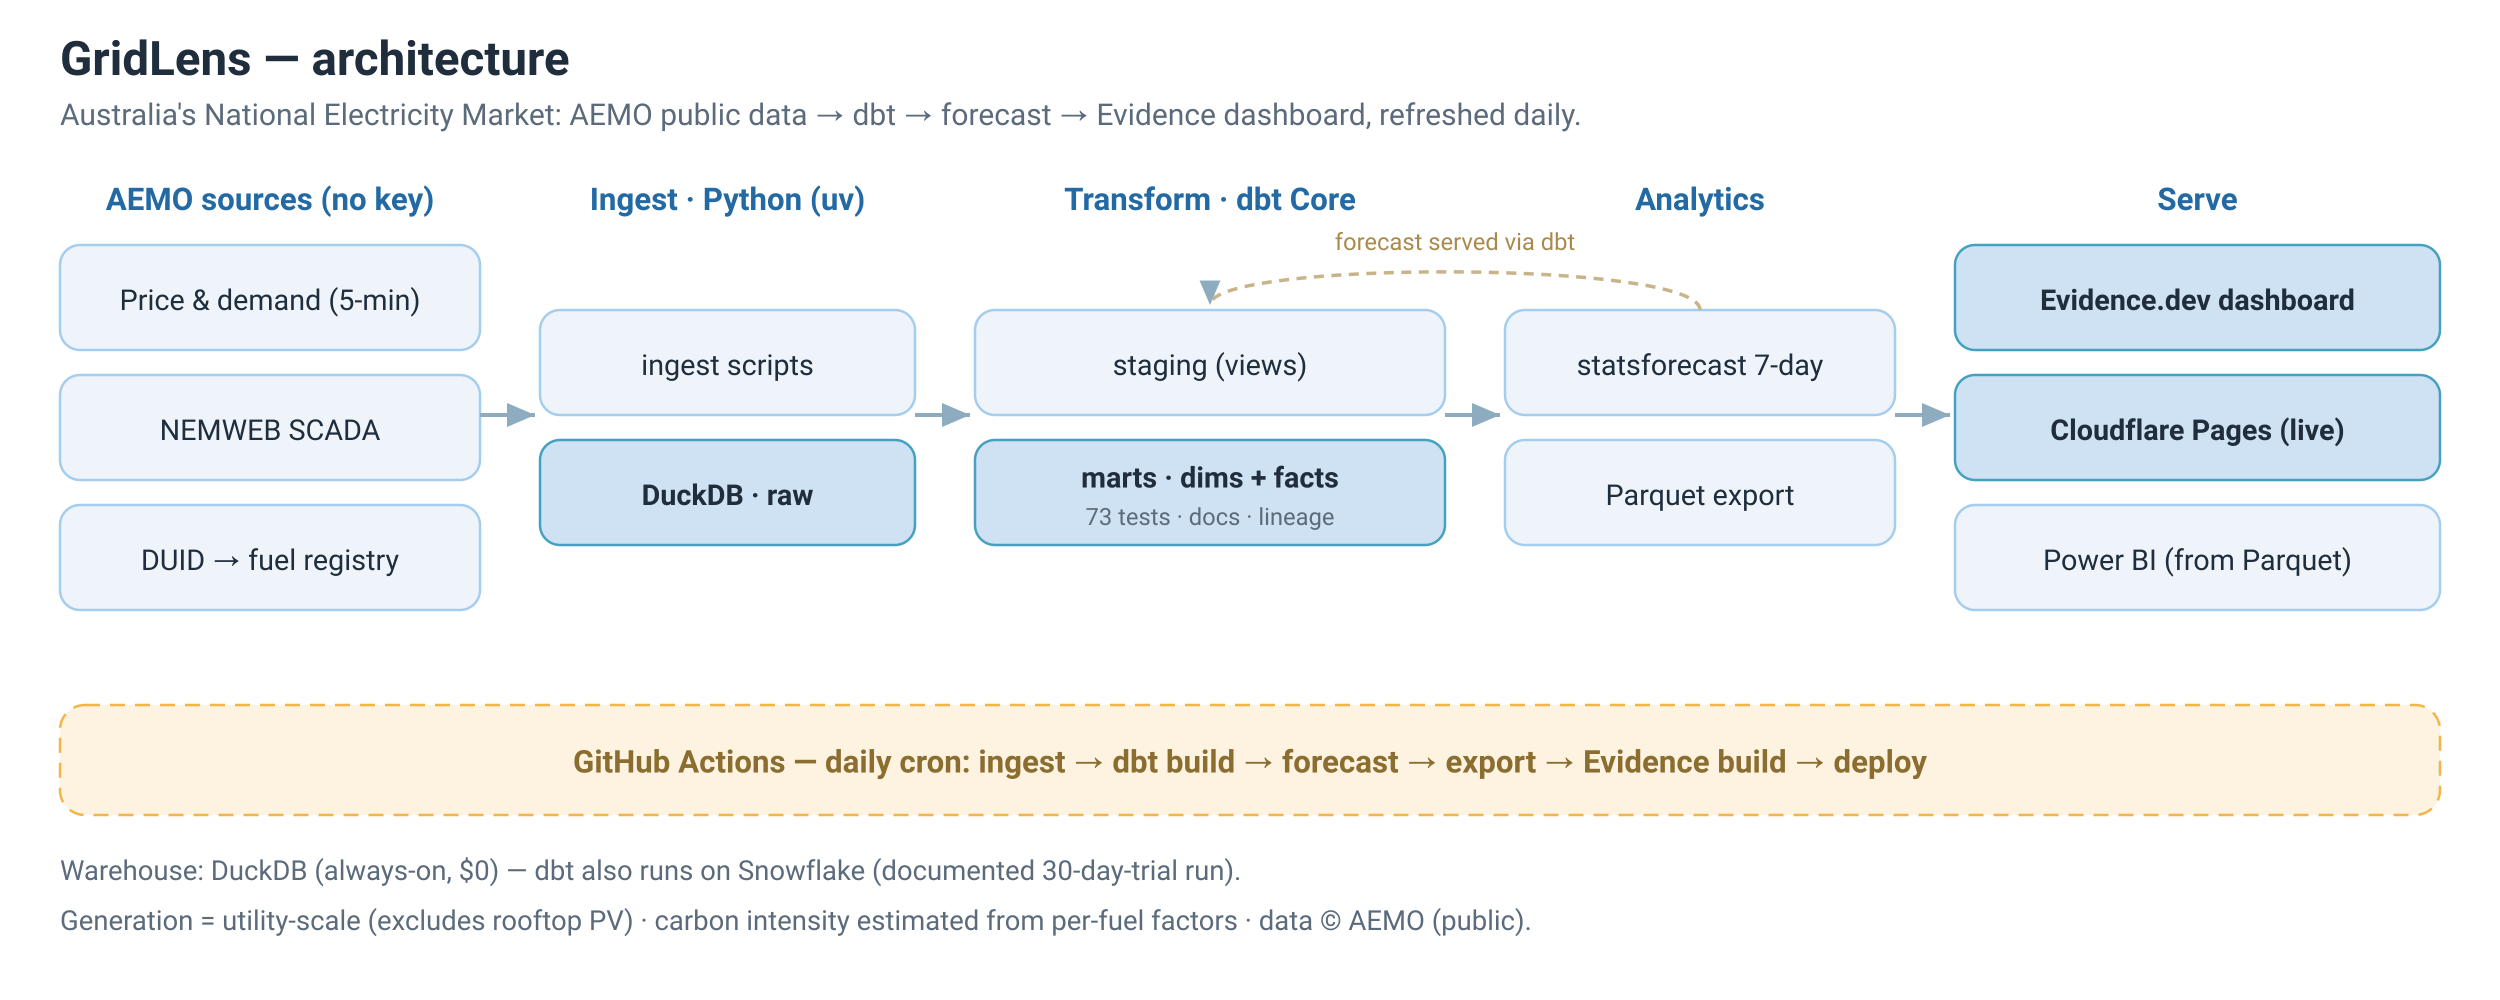
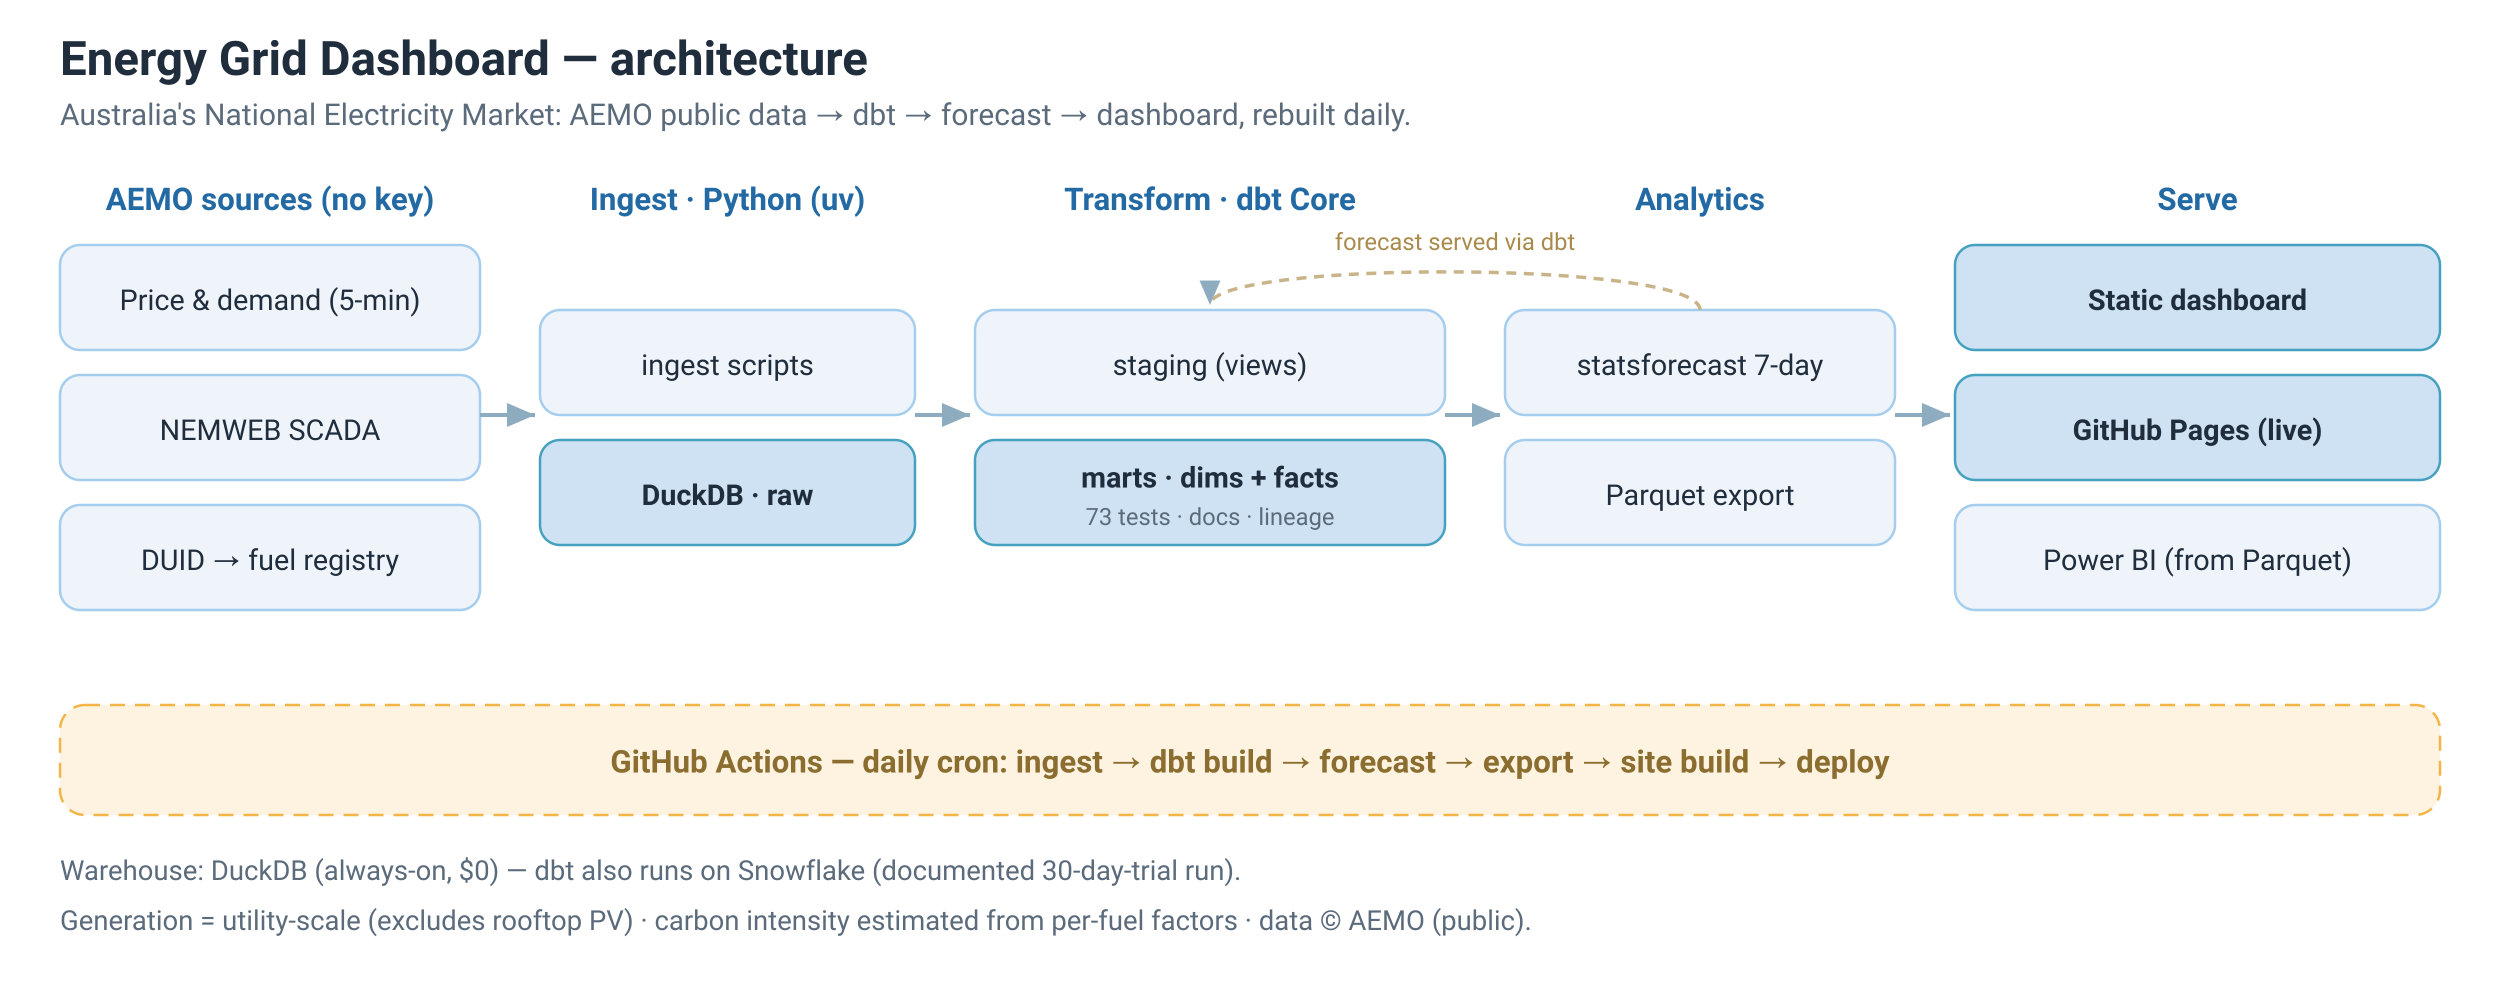
<svg xmlns="http://www.w3.org/2000/svg" viewBox="0 0 1000 400" font-family="-apple-system, BlinkMacSystemFont, Segoe UI, Roboto, Helvetica, Arial, sans-serif">
  <defs>
    <marker id="arrow" markerWidth="9" markerHeight="9" refX="7" refY="3" orient="auto" markerUnits="strokeWidth">
      <path d="M0,0 L7,3 L0,6 Z" fill="#8dacbf" />
    </marker>
  </defs>
  <rect x="0" y="0" width="1000" height="400" fill="#ffffff" />
-   <text x="24" y="30" font-size="19" font-weight="700" fill="#1f2d3d">GridLens — architecture</text>
-   <text x="24" y="50" font-size="12" fill="#5b6b7b">Australia's National Electricity Market: AEMO public data → dbt → forecast → Evidence dashboard, refreshed daily.</text>
+   <text x="24" y="30" font-size="19" font-weight="700" fill="#1f2d3d">Energy Grid Dashboard — architecture</text>
+   <text x="24" y="50" font-size="12" fill="#5b6b7b">Australia's National Electricity Market: AEMO public data → dbt → forecast → dashboard, rebuilt daily.</text>
  <text x="108" y="84" font-size="12.5" font-weight="600" fill="#236aa4" text-anchor="middle">AEMO sources (no key)</text>
  <text x="291" y="84" font-size="12.5" font-weight="600" fill="#236aa4" text-anchor="middle">Ingest · Python (uv)</text>
  <text x="484" y="84" font-size="12.5" font-weight="600" fill="#236aa4" text-anchor="middle">Transform · dbt Core</text>
  <text x="680" y="84" font-size="12.5" font-weight="600" fill="#236aa4" text-anchor="middle">Analytics</text>
  <text x="879" y="84" font-size="12.5" font-weight="600" fill="#236aa4" text-anchor="middle">Serve</text>
  <rect x="24" y="98" width="168" height="42" rx="8" fill="#eef4fa" stroke="#a5cdee" />
  <text x="108" y="124" font-size="11.5" fill="#1f2d3d" text-anchor="middle">Price &amp; demand (5-min)</text>
  <rect x="24" y="150" width="168" height="42" rx="8" fill="#eef4fa" stroke="#a5cdee" />
  <text x="108" y="176" font-size="11.5" fill="#1f2d3d" text-anchor="middle">NEMWEB SCADA</text>
  <rect x="24" y="202" width="168" height="42" rx="8" fill="#eef4fa" stroke="#a5cdee" />
  <text x="108" y="228" font-size="11.5" fill="#1f2d3d" text-anchor="middle">DUID → fuel registry</text>
  <rect x="216" y="124" width="150" height="42" rx="8" fill="#eef4fa" stroke="#a5cdee" />
  <text x="291" y="150" font-size="11.5" fill="#1f2d3d" text-anchor="middle">ingest scripts</text>
  <rect x="216" y="176" width="150" height="42" rx="8" fill="#cfe2f3" stroke="#45a1bf" />
  <text x="291" y="202" font-size="11.5" font-weight="600" fill="#1f2d3d" text-anchor="middle">DuckDB · raw</text>
  <rect x="390" y="124" width="188" height="42" rx="8" fill="#eef4fa" stroke="#a5cdee" />
  <text x="484" y="150" font-size="11.5" fill="#1f2d3d" text-anchor="middle">staging (views)</text>
  <rect x="390" y="176" width="188" height="42" rx="8" fill="#cfe2f3" stroke="#45a1bf" />
  <text x="484" y="195" font-size="11.5" font-weight="600" fill="#1f2d3d" text-anchor="middle">marts · dims + facts</text>
  <text x="484" y="210" font-size="9.5" fill="#5b6b7b" text-anchor="middle">73 tests · docs · lineage</text>
  <rect x="602" y="124" width="156" height="42" rx="8" fill="#eef4fa" stroke="#a5cdee" />
  <text x="680" y="150" font-size="11.5" fill="#1f2d3d" text-anchor="middle">statsforecast 7-day</text>
  <rect x="602" y="176" width="156" height="42" rx="8" fill="#eef4fa" stroke="#a5cdee" />
  <text x="680" y="202" font-size="11.5" fill="#1f2d3d" text-anchor="middle">Parquet export</text>
  <rect x="782" y="98" width="194" height="42" rx="8" fill="#cfe2f3" stroke="#45a1bf" />
-   <text x="879" y="124" font-size="11.5" font-weight="600" fill="#1f2d3d" text-anchor="middle">Evidence.dev dashboard</text>
+   <text x="879" y="124" font-size="11.5" font-weight="600" fill="#1f2d3d" text-anchor="middle">Static dashboard</text>
  <rect x="782" y="150" width="194" height="42" rx="8" fill="#cfe2f3" stroke="#45a1bf" />
-   <text x="879" y="176" font-size="11.5" font-weight="600" fill="#1f2d3d" text-anchor="middle">Cloudflare Pages (live)</text>
+   <text x="879" y="176" font-size="11.5" font-weight="600" fill="#1f2d3d" text-anchor="middle">GitHub Pages (live)</text>
  <rect x="782" y="202" width="194" height="42" rx="8" fill="#eef4fa" stroke="#a5cdee" />
  <text x="879" y="228" font-size="11.5" fill="#1f2d3d" text-anchor="middle">Power BI (from Parquet)</text>
  <line x1="192" y1="166" x2="214" y2="166" stroke="#8dacbf" stroke-width="1.6" marker-end="url(#arrow)" />
  <line x1="366" y1="166" x2="388" y2="166" stroke="#8dacbf" stroke-width="1.6" marker-end="url(#arrow)" />
  <line x1="578" y1="166" x2="600" y2="166" stroke="#8dacbf" stroke-width="1.6" marker-end="url(#arrow)" />
  <line x1="758" y1="166" x2="780" y2="166" stroke="#8dacbf" stroke-width="1.6" marker-end="url(#arrow)" />
  <path d="M680,124 C680,104 484,104 484,122" fill="none" stroke="#c9b48a" stroke-width="1.4" stroke-dasharray="4 3" marker-end="url(#arrow)" />
  <text x="582" y="100" font-size="9.5" fill="#a98a4b" text-anchor="middle">forecast served via dbt</text>
  <rect x="24" y="282" width="952" height="44" rx="10" fill="#fdf3e0" stroke="#f4b548" stroke-dasharray="6 4" />
-   <text x="500" y="309" font-size="12.5" font-weight="600" fill="#8a6d2f" text-anchor="middle">GitHub Actions — daily cron:  ingest → dbt build → forecast → export → Evidence build → deploy</text>
+   <text x="500" y="309" font-size="12.5" font-weight="600" fill="#8a6d2f" text-anchor="middle">GitHub Actions — daily cron:  ingest → dbt build → forecast → export → site build → deploy</text>
  <text x="24" y="352" font-size="11" fill="#5b6b7b">Warehouse: DuckDB (always-on, $0) — dbt also runs on Snowflake (documented 30-day-trial run).</text>
  <text x="24" y="372" font-size="11" fill="#5b6b7b">Generation = utility-scale (excludes rooftop PV) · carbon intensity estimated from per-fuel factors · data © AEMO (public).</text>
</svg>
